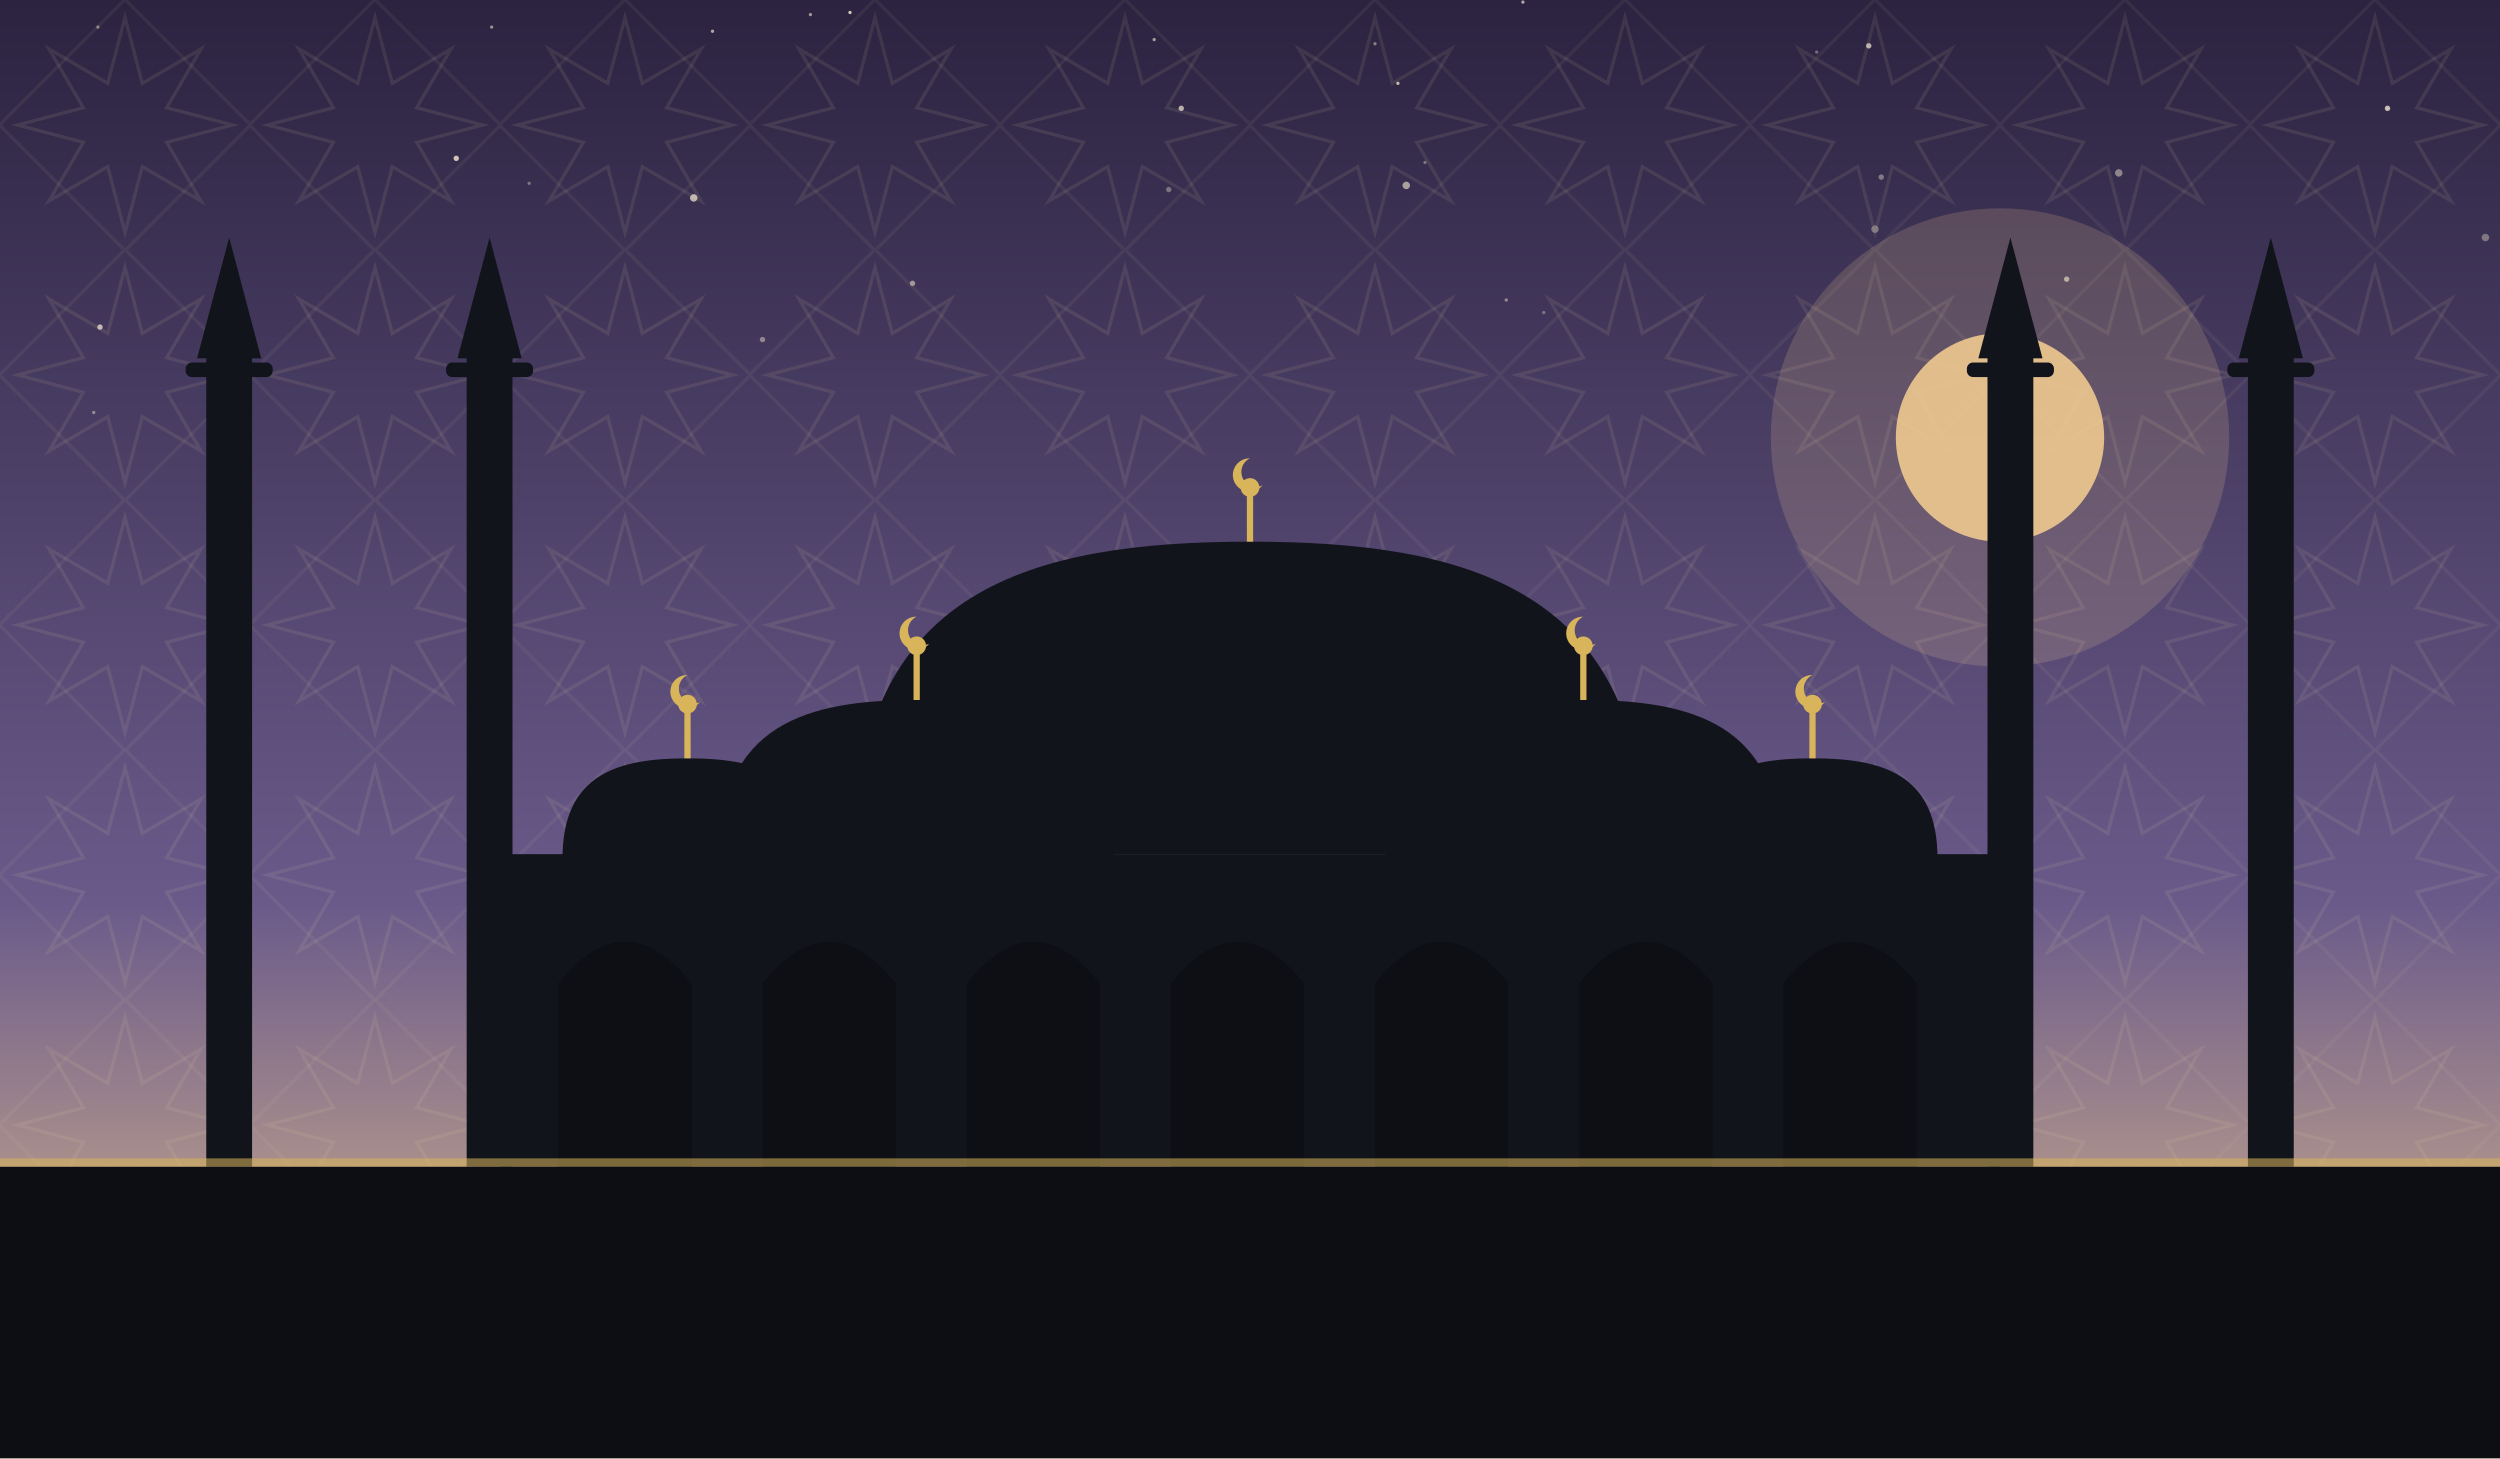
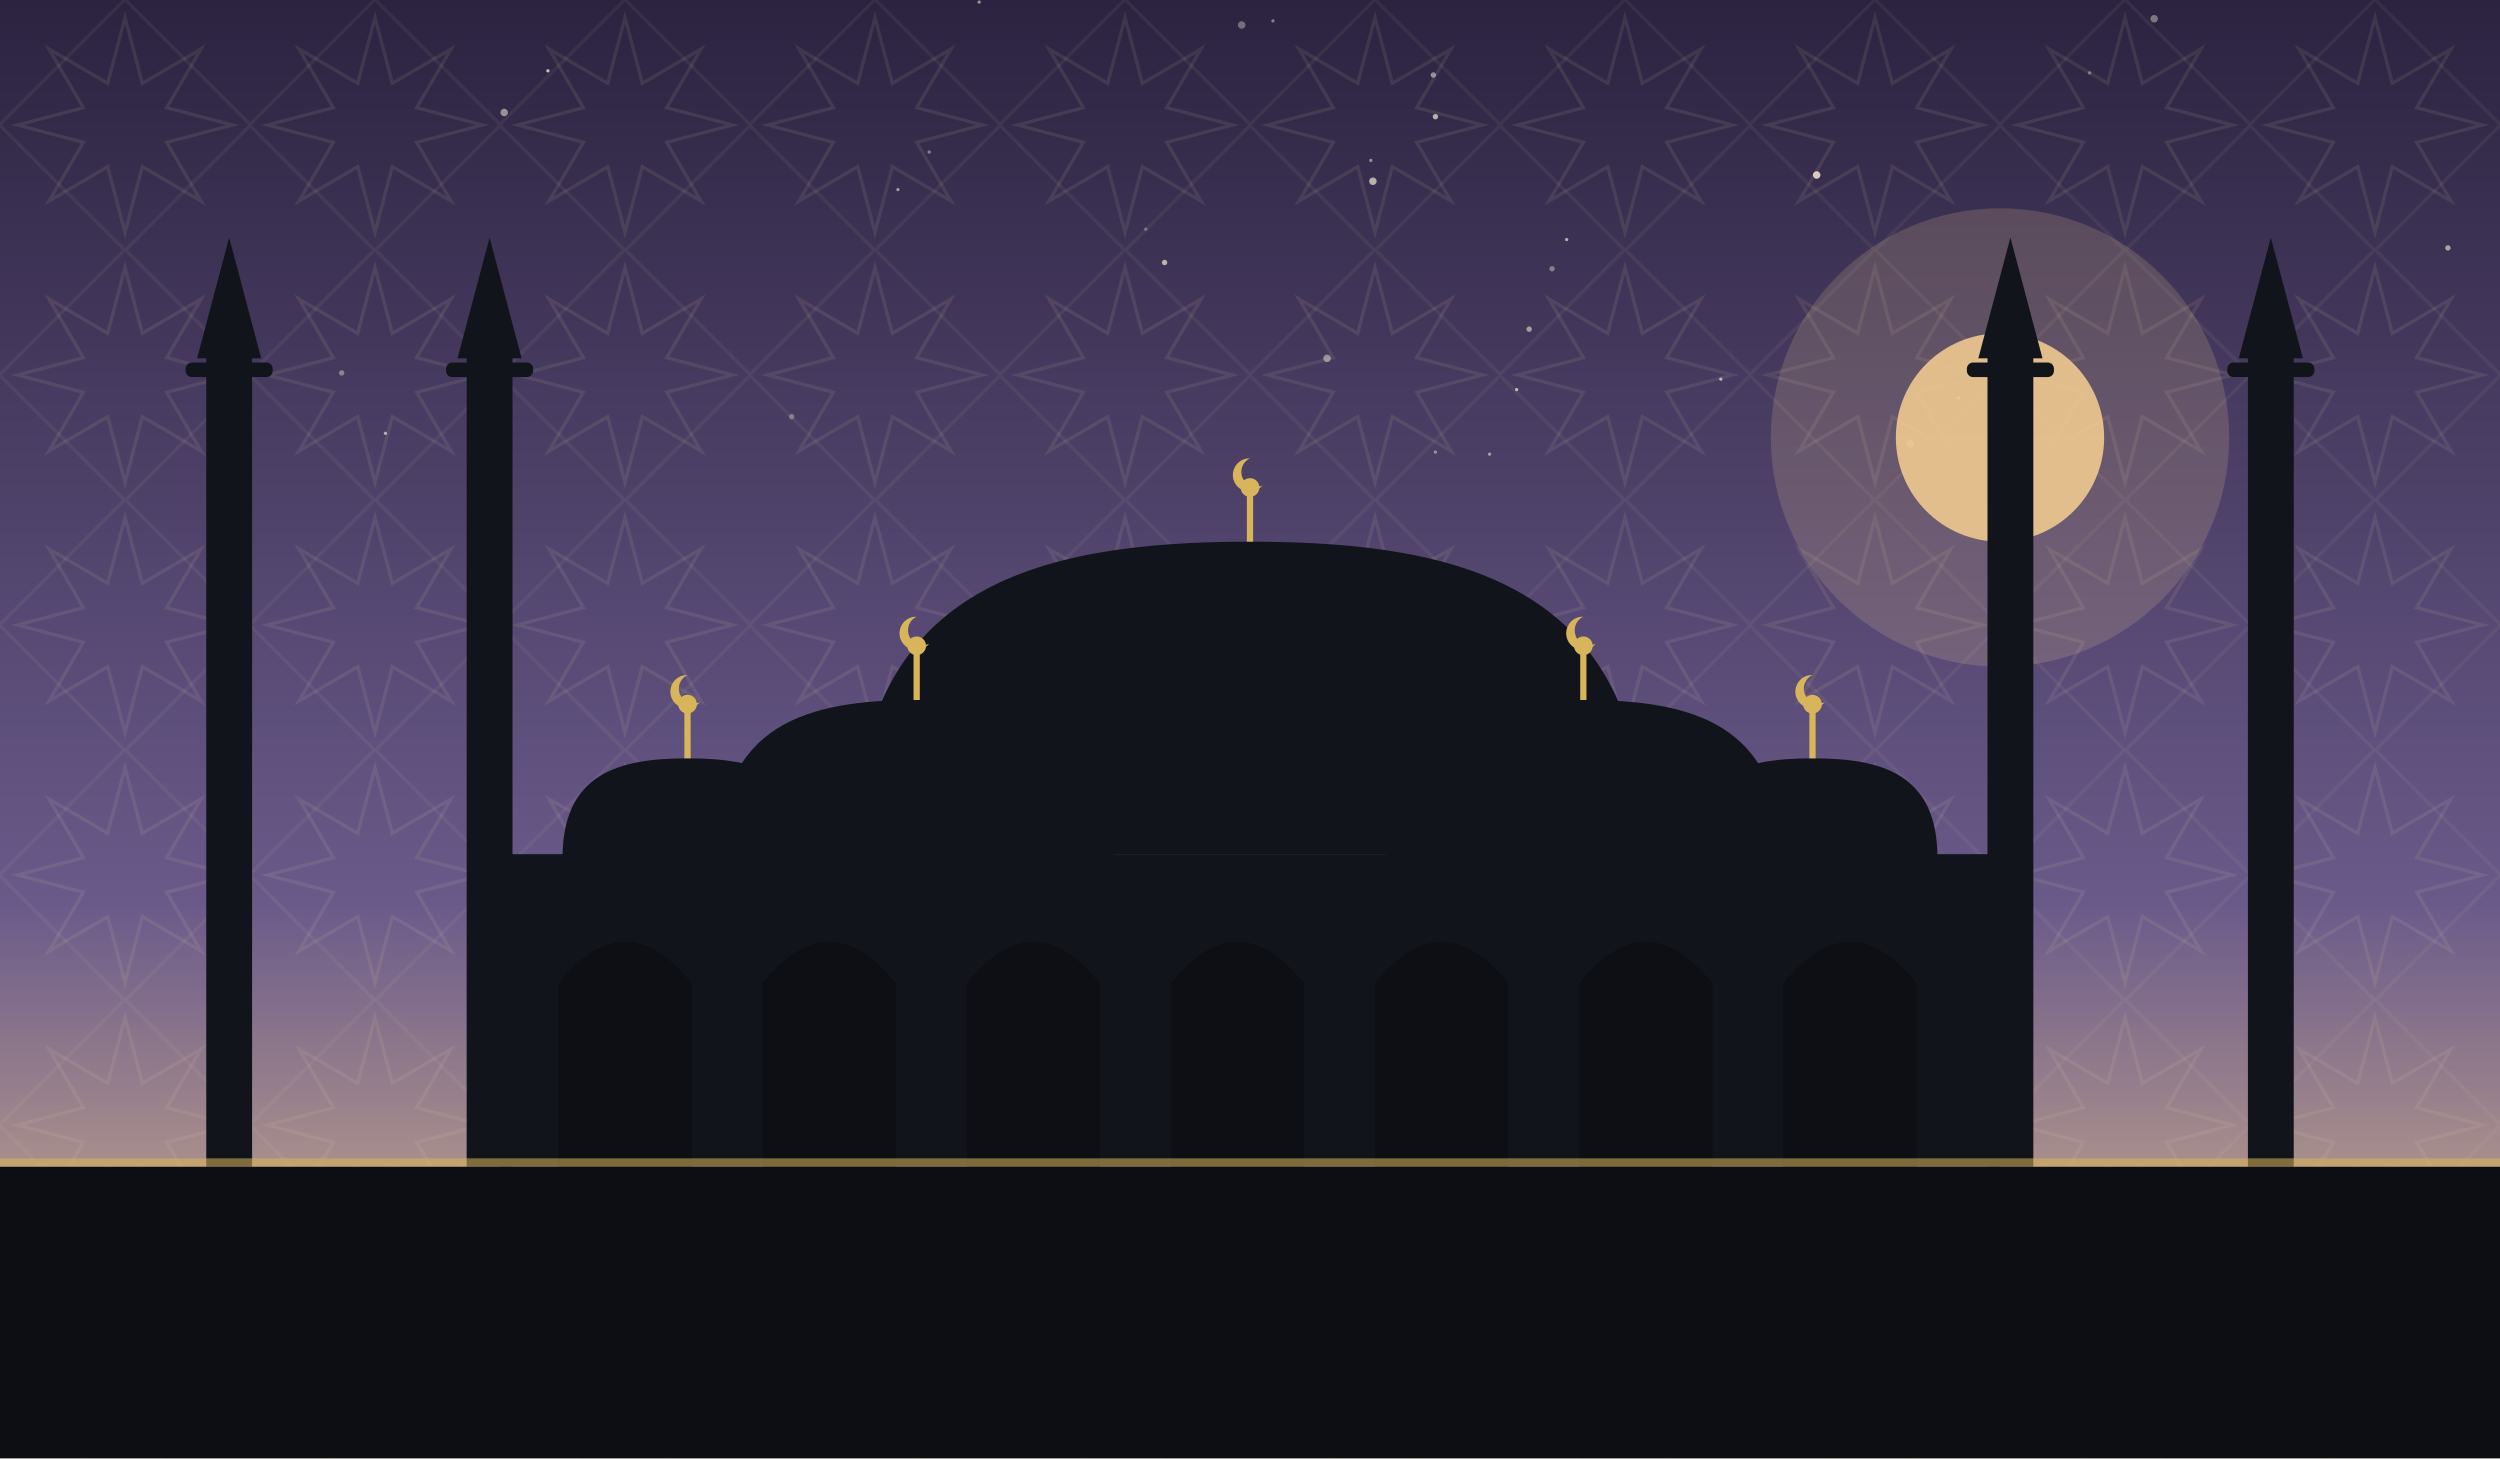
<svg xmlns="http://www.w3.org/2000/svg" viewBox="0 0 1200 700" role="img">
  <defs>
    <linearGradient id="sky" x1="0" y1="0" x2="0" y2="1">
      <stop offset="0" stop-color="#2b2340" />
      <stop offset="0.62" stop-color="#6a5a8a" />
      <stop offset="1" stop-color="#eec98f" />
    </linearGradient>
    <pattern id="g1" width="120" height="120" patternUnits="userSpaceOnUse">
      <polygon points="111.6,60.0 80.0,68.3 96.5,96.5 68.3,80.0 60.0,111.6 51.7,80.0 23.5,96.5 40.0,68.3 8.4,60.0 40.0,51.7 23.5,23.5 51.7,40.0 60.0,8.4 68.3,40.0 96.5,23.5 80.0,51.7" fill="none" stroke="#e8d9a8" stroke-width="1.6" opacity="0.1" />
      <rect x="17.4" y="17.4" width="85.2" height="85.2" fill="none" stroke="#e8d9a8" stroke-width="1.6" opacity="0.07" transform="rotate(45 60.0 60.0)" />
    </pattern>
  </defs>
  <rect width="1200" height="700" fill="url(#sky)" />
  <rect width="1200" height="700" fill="url(#g1)" />
-   <circle cx="731" cy="1" r="0.8" fill="#f7ecd2" opacity="0.66" />
-   <circle cx="741" cy="150" r="0.8" fill="#f7ecd2" opacity="0.35" />
-   <circle cx="408" cy="6" r="0.8" fill="#f7ecd2" opacity="0.83" />
-   <circle cx="236" cy="13" r="0.8" fill="#f7ecd2" opacity="0.53" />
-   <circle cx="1017" cy="83" r="1.8" fill="#f7ecd2" opacity="0.46" />
-   <circle cx="567" cy="52" r="1.3" fill="#f7ecd2" opacity="0.69" />
-   <circle cx="254" cy="88" r="0.8" fill="#f7ecd2" opacity="0.37" />
-   <circle cx="342" cy="15" r="0.8" fill="#f7ecd2" opacity="0.65" />
-   <circle cx="903" cy="85" r="1.3" fill="#f7ecd2" opacity="0.40" />
-   <circle cx="1193" cy="114" r="1.8" fill="#f7ecd2" opacity="0.37" />
-   <circle cx="900" cy="110" r="1.8" fill="#f7ecd2" opacity="0.35" />
-   <circle cx="48" cy="157" r="1.3" fill="#f7ecd2" opacity="0.71" />
-   <circle cx="389" cy="7" r="0.8" fill="#f7ecd2" opacity="0.58" />
-   <circle cx="219" cy="76" r="1.3" fill="#f7ecd2" opacity="0.79" />
-   <circle cx="1146" cy="52" r="1.3" fill="#f7ecd2" opacity="0.77" />
-   <circle cx="554" cy="19" r="0.8" fill="#f7ecd2" opacity="0.61" />
-   <circle cx="675" cy="89" r="1.8" fill="#f7ecd2" opacity="0.60" />
-   <circle cx="45" cy="198" r="0.8" fill="#f7ecd2" opacity="0.45" />
-   <circle cx="992" cy="134" r="1.3" fill="#f7ecd2" opacity="0.63" />
-   <circle cx="660" cy="21" r="0.8" fill="#f7ecd2" opacity="0.45" />
-   <circle cx="561" cy="91" r="1.3" fill="#f7ecd2" opacity="0.36" />
-   <circle cx="671" cy="40" r="0.8" fill="#f7ecd2" opacity="0.75" />
-   <circle cx="438" cy="136" r="1.3" fill="#f7ecd2" opacity="0.53" />
-   <circle cx="366" cy="163" r="1.3" fill="#f7ecd2" opacity="0.43" />
-   <circle cx="47" cy="13" r="0.8" fill="#f7ecd2" opacity="0.46" />
-   <circle cx="897" cy="22" r="1.3" fill="#f7ecd2" opacity="0.69" />
-   <circle cx="684" cy="78" r="0.8" fill="#f7ecd2" opacity="0.37" />
-   <circle cx="872" cy="25" r="0.8" fill="#f7ecd2" opacity="0.35" />
-   <circle cx="333" cy="95" r="1.8" fill="#f7ecd2" opacity="0.70" />
-   <circle cx="723" cy="144" r="0.8" fill="#f7ecd2" opacity="0.47" />
+   <circle cx="550" cy="110" r="0.8" fill="#f7ecd2" opacity="0.35" />
+   <circle cx="728" cy="187" r="0.8" fill="#f7ecd2" opacity="0.71" />
+   <circle cx="659" cy="87" r="1.8" fill="#f7ecd2" opacity="0.68" />
+   <circle cx="559" cy="126" r="1.3" fill="#f7ecd2" opacity="0.69" />
+   <circle cx="596" cy="12" r="1.8" fill="#f7ecd2" opacity="0.37" />
+   <circle cx="1034" cy="9" r="1.8" fill="#f7ecd2" opacity="0.41" />
+   <circle cx="745" cy="129" r="1.3" fill="#f7ecd2" opacity="0.40" />
+   <circle cx="185" cy="208" r="0.8" fill="#f7ecd2" opacity="0.65" />
+   <circle cx="242" cy="54" r="1.8" fill="#f7ecd2" opacity="0.53" />
+   <circle cx="940" cy="191" r="0.8" fill="#f7ecd2" opacity="0.75" />
+   <circle cx="431" cy="91" r="0.8" fill="#f7ecd2" opacity="0.56" />
+   <circle cx="611" cy="10" r="0.8" fill="#f7ecd2" opacity="0.45" />
+   <circle cx="688" cy="36" r="1.3" fill="#f7ecd2" opacity="0.53" />
+   <circle cx="446" cy="73" r="0.8" fill="#f7ecd2" opacity="0.43" />
+   <circle cx="917" cy="213" r="1.8" fill="#f7ecd2" opacity="0.56" />
+   <circle cx="637" cy="172" r="1.8" fill="#f7ecd2" opacity="0.49" />
+   <circle cx="734" cy="158" r="1.3" fill="#f7ecd2" opacity="0.57" />
+   <circle cx="752" cy="115" r="0.8" fill="#f7ecd2" opacity="0.65" />
+   <circle cx="1003" cy="35" r="0.8" fill="#f7ecd2" opacity="0.40" />
+   <circle cx="263" cy="34" r="0.8" fill="#f7ecd2" opacity="0.77" />
+   <circle cx="380" cy="200" r="1.3" fill="#f7ecd2" opacity="0.35" />
+   <circle cx="658" cy="77" r="0.8" fill="#f7ecd2" opacity="0.51" />
+   <circle cx="689" cy="217" r="0.8" fill="#f7ecd2" opacity="0.48" />
+   <circle cx="689" cy="56" r="1.3" fill="#f7ecd2" opacity="0.69" />
+   <circle cx="826" cy="182" r="0.8" fill="#f7ecd2" opacity="0.67" />
+   <circle cx="164" cy="179" r="1.3" fill="#f7ecd2" opacity="0.41" />
+   <circle cx="1175" cy="119" r="1.3" fill="#f7ecd2" opacity="0.60" />
+   <circle cx="715" cy="218" r="0.8" fill="#f7ecd2" opacity="0.55" />
+   <circle cx="872" cy="84" r="1.8" fill="#f7ecd2" opacity="0.83" />
+   <circle cx="470" cy="1" r="0.8" fill="#f7ecd2" opacity="0.55" />
  <circle cx="960" cy="210" r="110" fill="#eec98f" opacity="0.18" />
  <circle cx="960" cy="210" r="50" fill="#eec98f" opacity="0.9" />
  <rect x="240" y="410" width="720" height="150" fill="#12141c" />
  <path d="M 268 560 L 268 472 Q 300 432 332 472 L 332 560 Z" fill="#0c0e14" opacity="0.9" />
  <path d="M 366 560 L 366 472 Q 398 432 430 472 L 430 560 Z" fill="#0c0e14" opacity="0.9" />
  <path d="M 464 560 L 464 472 Q 496 432 528 472 L 528 560 Z" fill="#0c0e14" opacity="0.9" />
  <path d="M 562 560 L 562 472 Q 594 432 626 472 L 626 560 Z" fill="#0c0e14" opacity="0.9" />
  <path d="M 660 560 L 660 472 Q 692 432 724 472 L 724 560 Z" fill="#0c0e14" opacity="0.9" />
  <path d="M 758 560 L 758 472 Q 790 432 822 472 L 822 560 Z" fill="#0c0e14" opacity="0.9" />
  <path d="M 856 560 L 856 472 Q 888 432 920 472 L 920 560 Z" fill="#0c0e14" opacity="0.9" />
  <path d="M 410 410 C 410 282.5, 495.5 260, 600 260 C 704.5 260, 790 282.5, 790 410 Z" fill="#12141c" />
  <line x1="600" y1="260" x2="600" y2="238" stroke="#d8b45a" stroke-width="3" />
  <circle cx="600" cy="234" r="4.5" fill="#d8b45a" />
  <path d="M 600 220 a 8 8 0 1 0 6 13 a 6.4 6.4 0 1 1 -6 -13 Z" fill="#d8b45a" />
  <path d="M 345 412 C 345 347.4, 387.75 336.0, 440 336.0 C 492.25 336.0, 535 347.4, 535 412 Z" fill="#12141c" />
  <line x1="440" y1="336.0" x2="440" y2="314.0" stroke="#d8b45a" stroke-width="3" />
  <circle cx="440" cy="310.0" r="4.5" fill="#d8b45a" />
  <path d="M 440 296.0 a 8 8 0 1 0 6 13 a 6.4 6.4 0 1 1 -6 -13 Z" fill="#d8b45a" />
  <path d="M 665 412 C 665 347.4, 707.75 336.0, 760 336.0 C 812.25 336.0, 855 347.4, 855 412 Z" fill="#12141c" />
  <line x1="760" y1="336.0" x2="760" y2="314.0" stroke="#d8b45a" stroke-width="3" />
  <circle cx="760" cy="310.0" r="4.5" fill="#d8b45a" />
  <path d="M 760 296.0 a 8 8 0 1 0 6 13 a 6.4 6.4 0 1 1 -6 -13 Z" fill="#d8b45a" />
  <path d="M 270 412 C 270 371.2, 297.0 364.0, 330 364.0 C 363.0 364.0, 390 371.2, 390 412 Z" fill="#12141c" />
  <line x1="330" y1="364.0" x2="330" y2="342.0" stroke="#d8b45a" stroke-width="3" />
  <circle cx="330" cy="338.0" r="4.5" fill="#d8b45a" />
  <path d="M 330 324.0 a 8 8 0 1 0 6 13 a 6.4 6.4 0 1 1 -6 -13 Z" fill="#d8b45a" />
  <path d="M 810 412 C 810 371.2, 837.0 364.0, 870 364.0 C 903.0 364.0, 930 371.2, 930 412 Z" fill="#12141c" />
  <line x1="870" y1="364.0" x2="870" y2="342.0" stroke="#d8b45a" stroke-width="3" />
  <circle cx="870" cy="338.0" r="4.5" fill="#d8b45a" />
  <path d="M 870 324.0 a 8 8 0 1 0 6 13 a 6.4 6.4 0 1 1 -6 -13 Z" fill="#d8b45a" />
  <rect x="99.0" y="170" width="22" height="390" fill="#12141c" />
  <rect x="89.1" y="174" width="41.8" height="7" rx="3" fill="#12141c" />
  <path d="M 94.6 172 L 110 114 L 125.4 172 Z" fill="#12141c" />
  <rect x="224.0" y="170" width="22" height="390" fill="#12141c" />
  <rect x="214.1" y="174" width="41.8" height="7" rx="3" fill="#12141c" />
  <path d="M 219.6 172 L 235 114 L 250.4 172 Z" fill="#12141c" />
  <rect x="954.0" y="170" width="22" height="390" fill="#12141c" />
  <rect x="944.1" y="174" width="41.8" height="7" rx="3" fill="#12141c" />
  <path d="M 949.6 172 L 965 114 L 980.4 172 Z" fill="#12141c" />
  <rect x="1079.0" y="170" width="22" height="390" fill="#12141c" />
  <rect x="1069.1" y="174" width="41.8" height="7" rx="3" fill="#12141c" />
  <path d="M 1074.6 172 L 1090 114 L 1105.4 172 Z" fill="#12141c" />
  <rect x="0" y="560" width="1200" height="140" fill="#0c0e14" />
  <rect x="0" y="556" width="1200" height="4" fill="#d8b45a" opacity="0.55" />
</svg>
